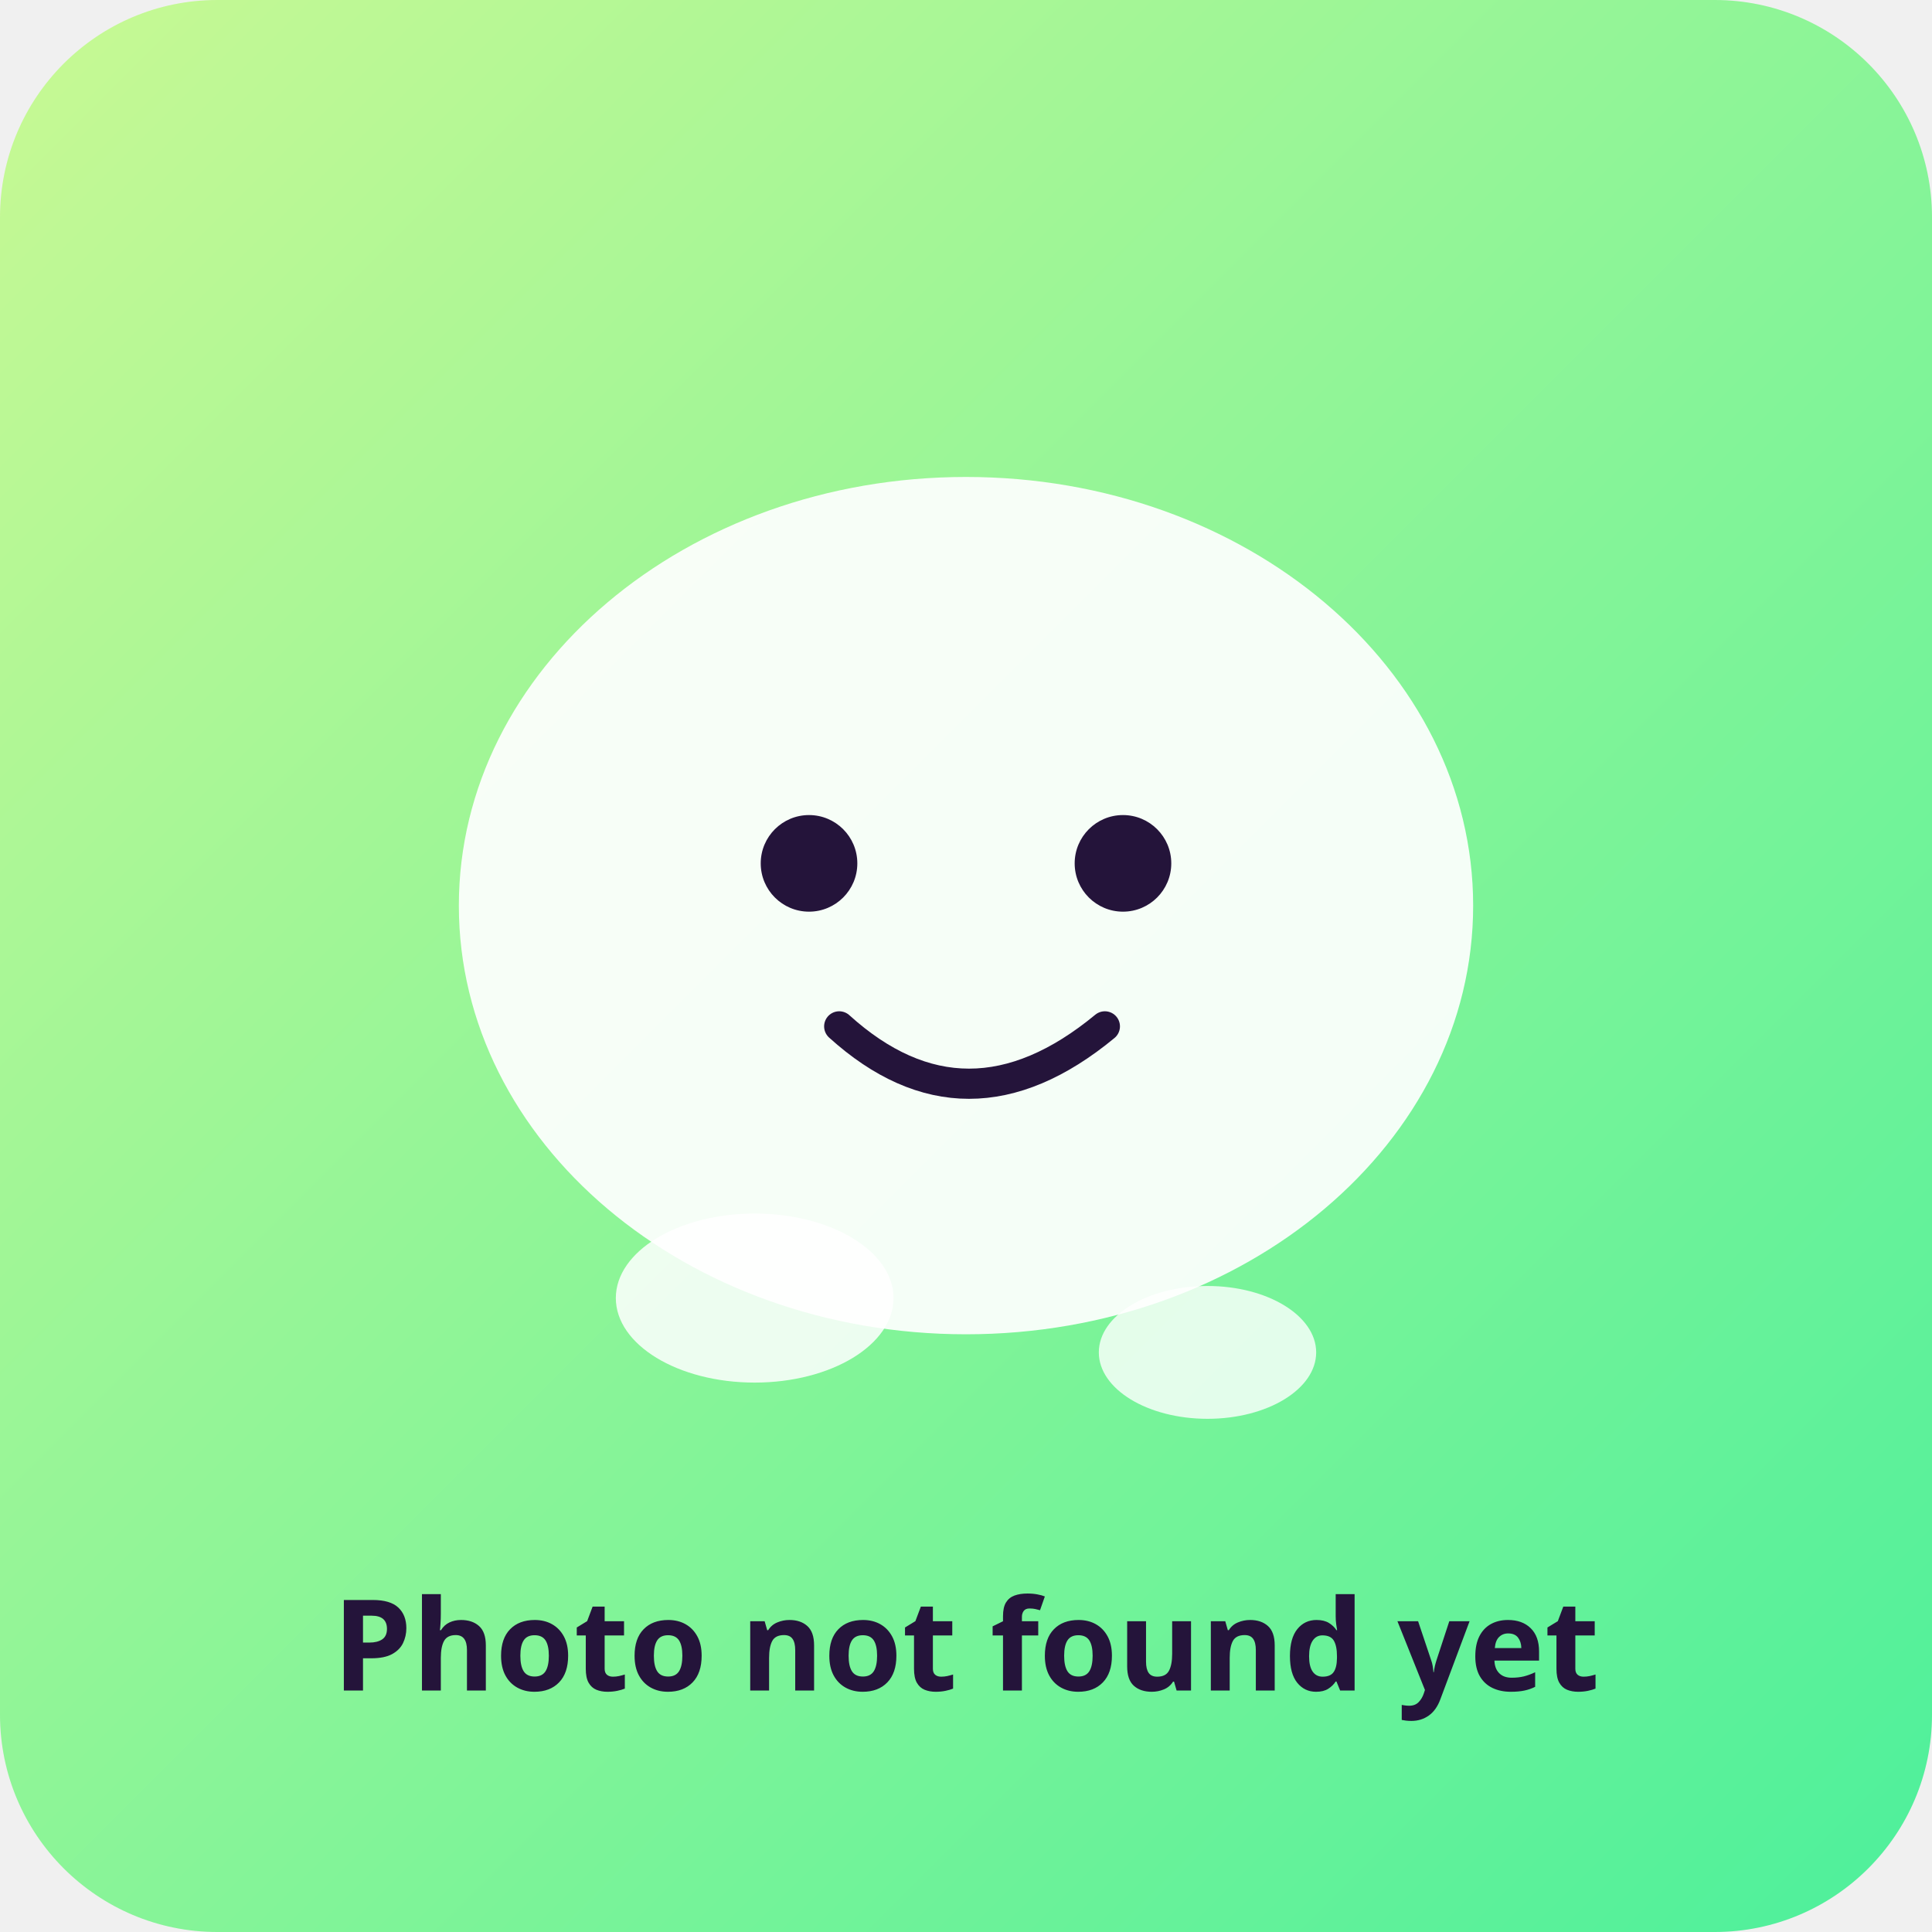
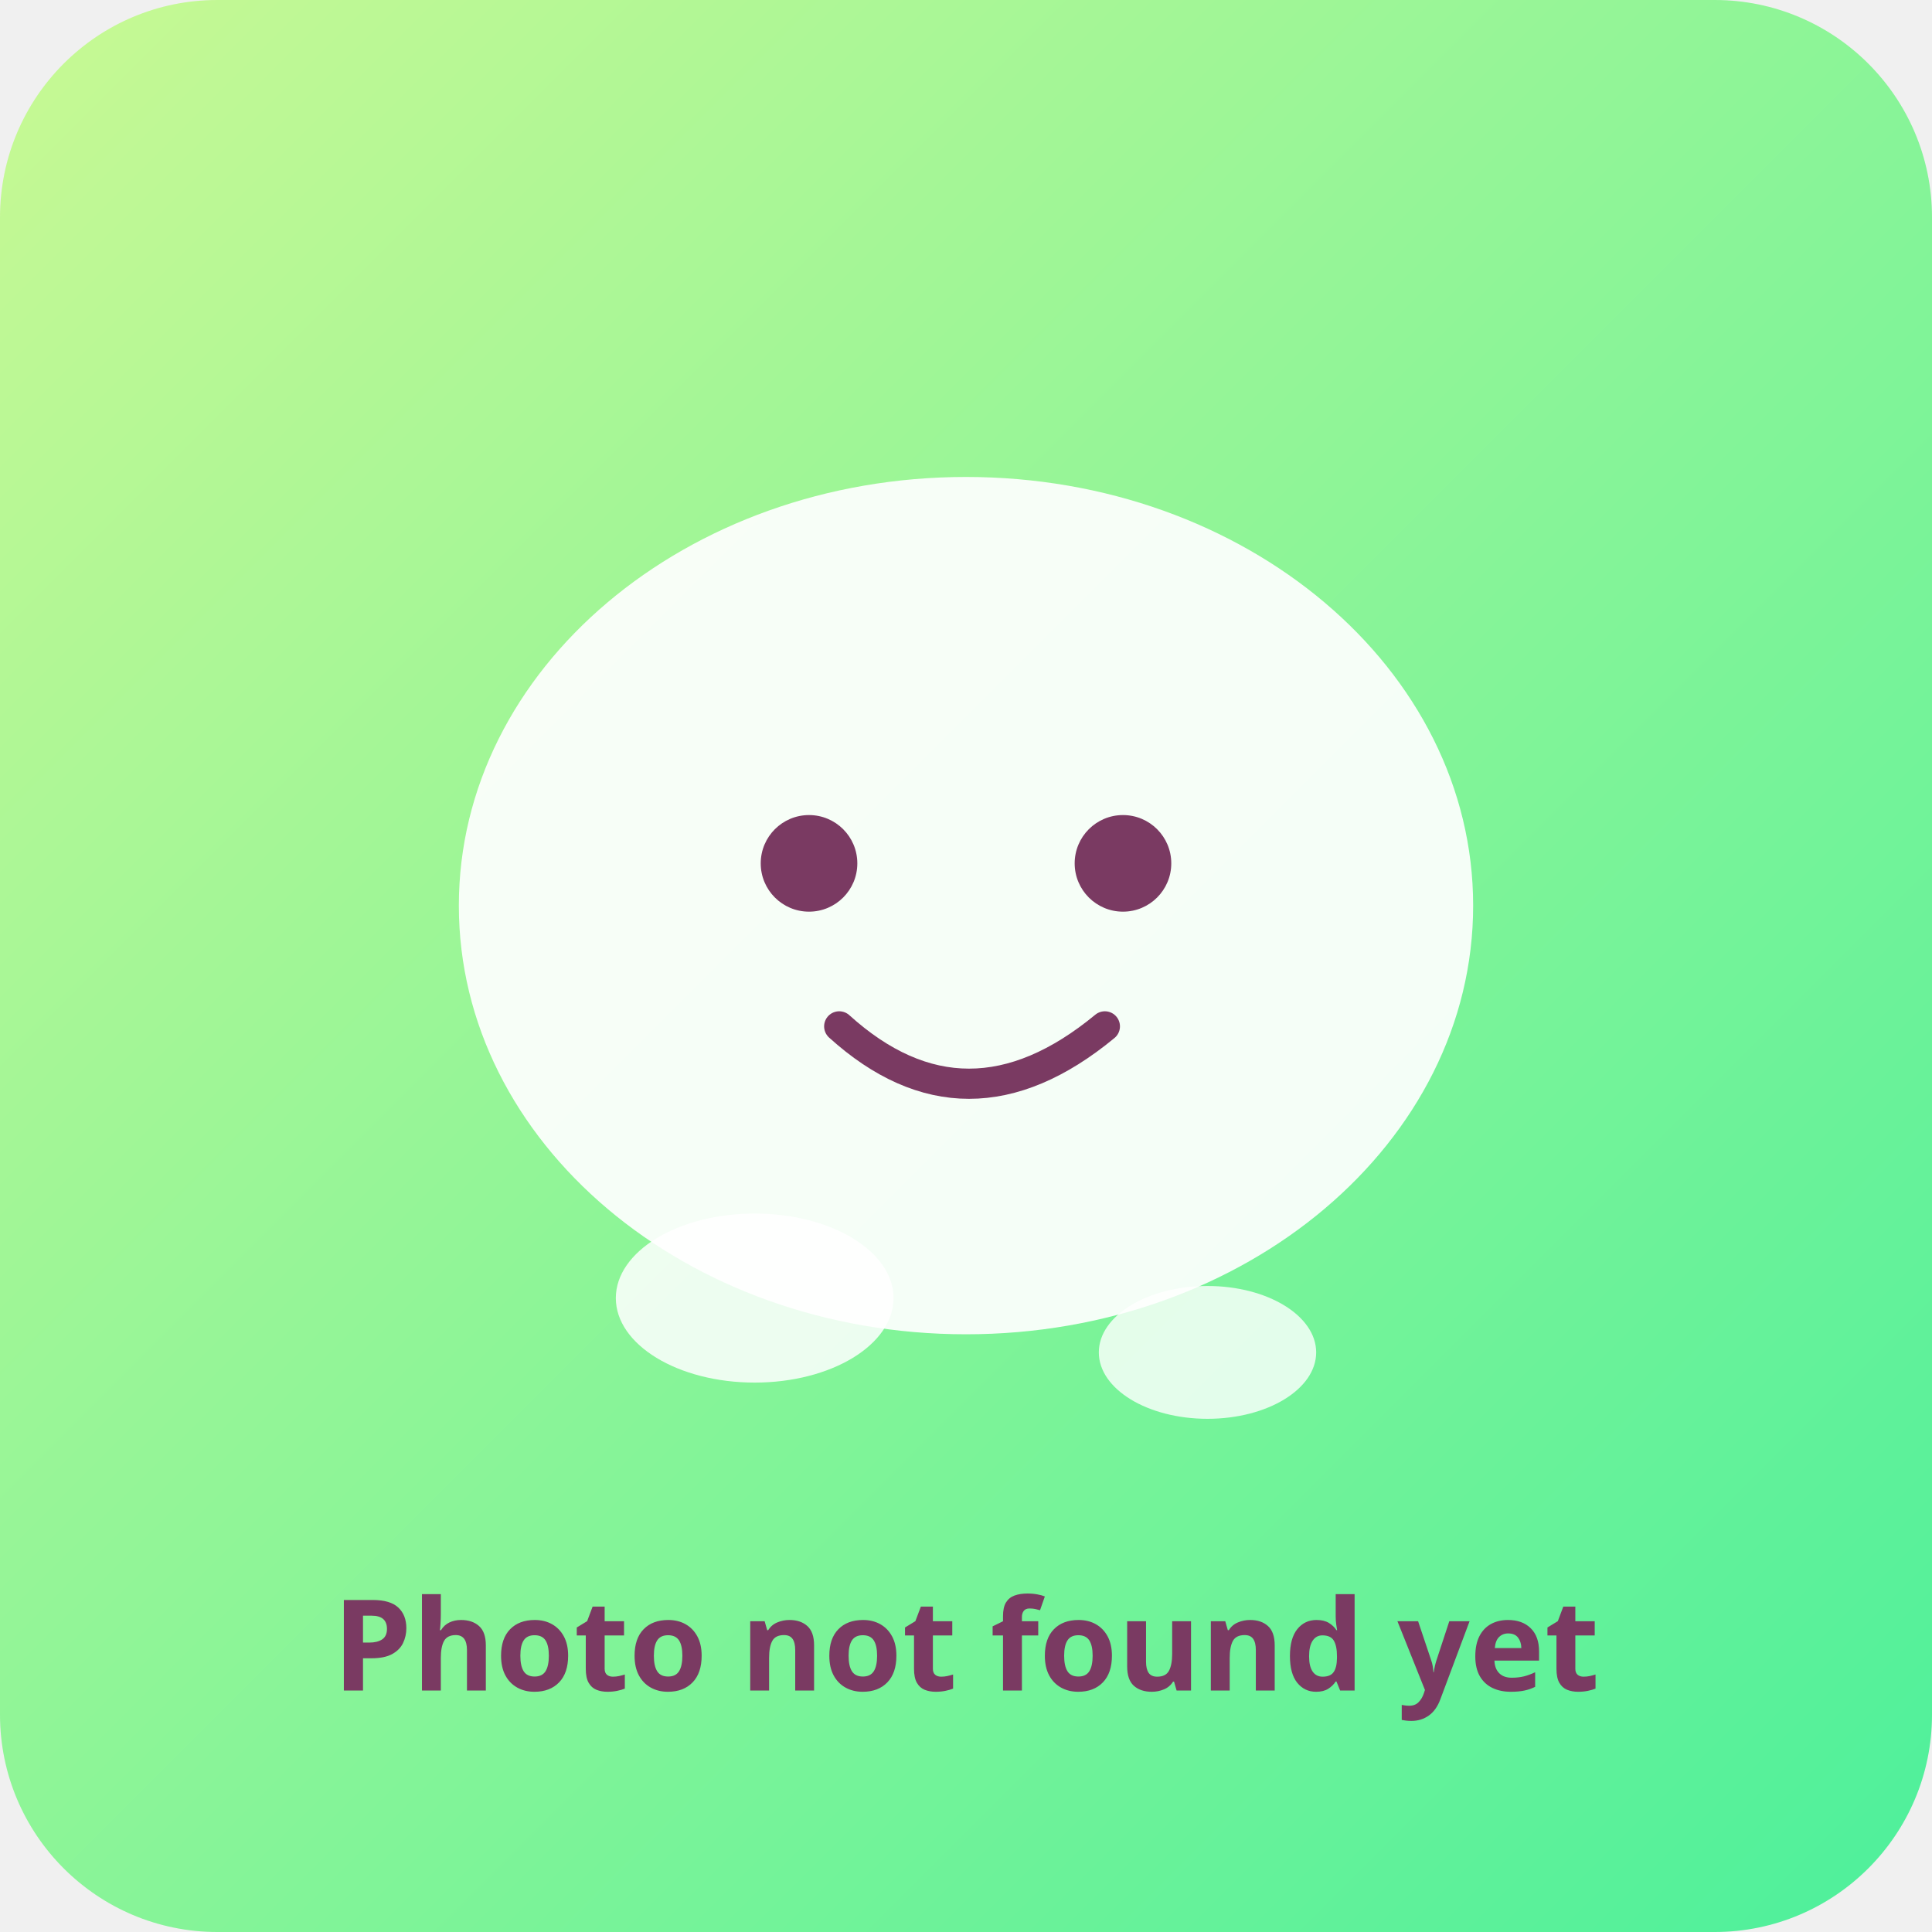
<svg xmlns="http://www.w3.org/2000/svg" viewBox="0 0 640 640" role="img" aria-label="Placeholder drawing, not a photo of Teenie Cool Kittens Multipack">
  <defs>
    <linearGradient id="g" x1="0" y1="0" x2="1" y2="1">
      <stop offset="0" stop-color="hsl(89 90% 78%)" />
      <stop offset="1" stop-color="hsl(149 85% 62%)" />
    </linearGradient>
  </defs>
  <rect width="640" height="640" rx="72" fill="url(#g)" />
  <ellipse cx="320" cy="300" rx="168" ry="142" fill="#fff" opacity="0.92" />
  <ellipse cx="250" cy="430" rx="46" ry="28" fill="#fff" opacity="0.85" />
  <ellipse cx="400" cy="448" rx="36" ry="22" fill="#fff" opacity="0.8" />
-   <circle cx="268" cy="286" r="16" fill="#24143a" />
-   <circle cx="372" cy="286" r="16" fill="#24143a" />
-   <path d="M278 340 Q320 378 366 340" fill="none" stroke="#24143a" stroke-width="10" stroke-linecap="round" />
-   <text x="320" y="560" text-anchor="middle" font-family="Nunito, sans-serif" font-size="42" font-weight="700" fill="#24143a">Photo not found yet</text>
+   <circle cx="268" cy="286" r="16" fill="#7a3a62" />
+   <circle cx="372" cy="286" r="16" fill="#7a3a62" />
+   <path d="M278 340 Q320 378 366 340" fill="none" stroke="#7a3a62" stroke-width="10" stroke-linecap="round" />
+   <text x="320" y="560" text-anchor="middle" font-family="Nunito, sans-serif" font-size="42" font-weight="700" fill="#7a3a62">Photo not found yet</text>
</svg>
